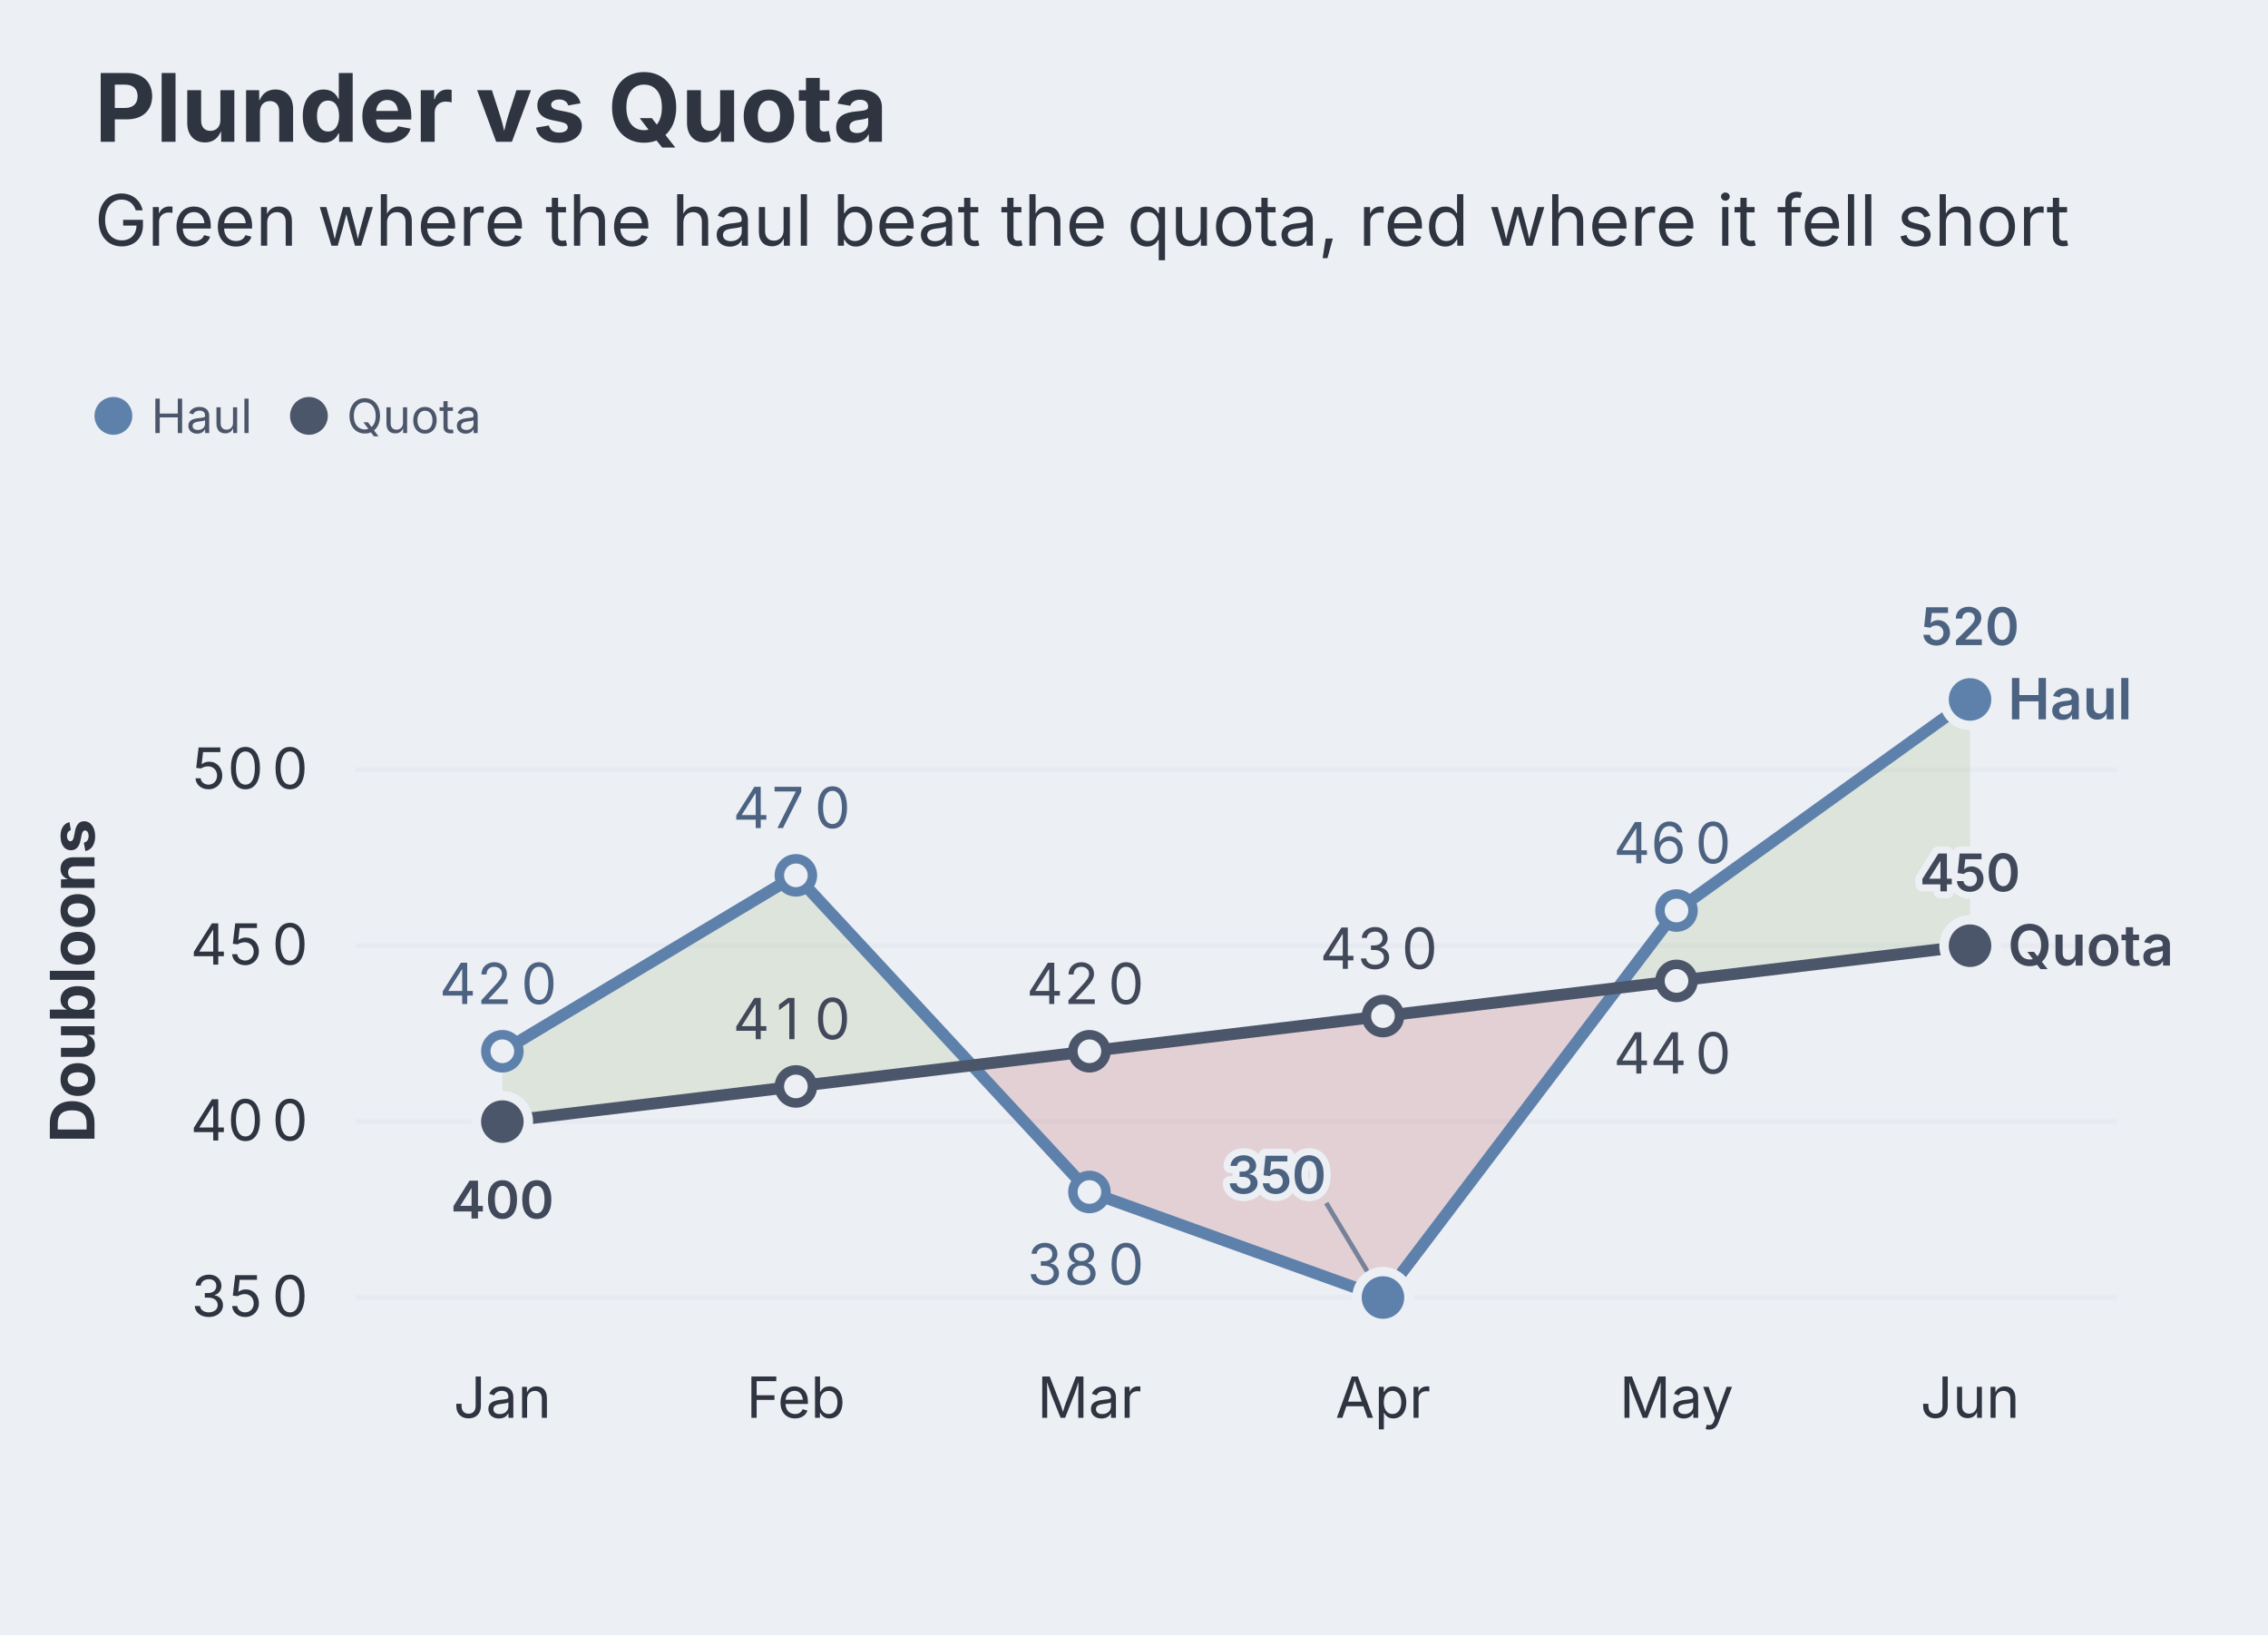
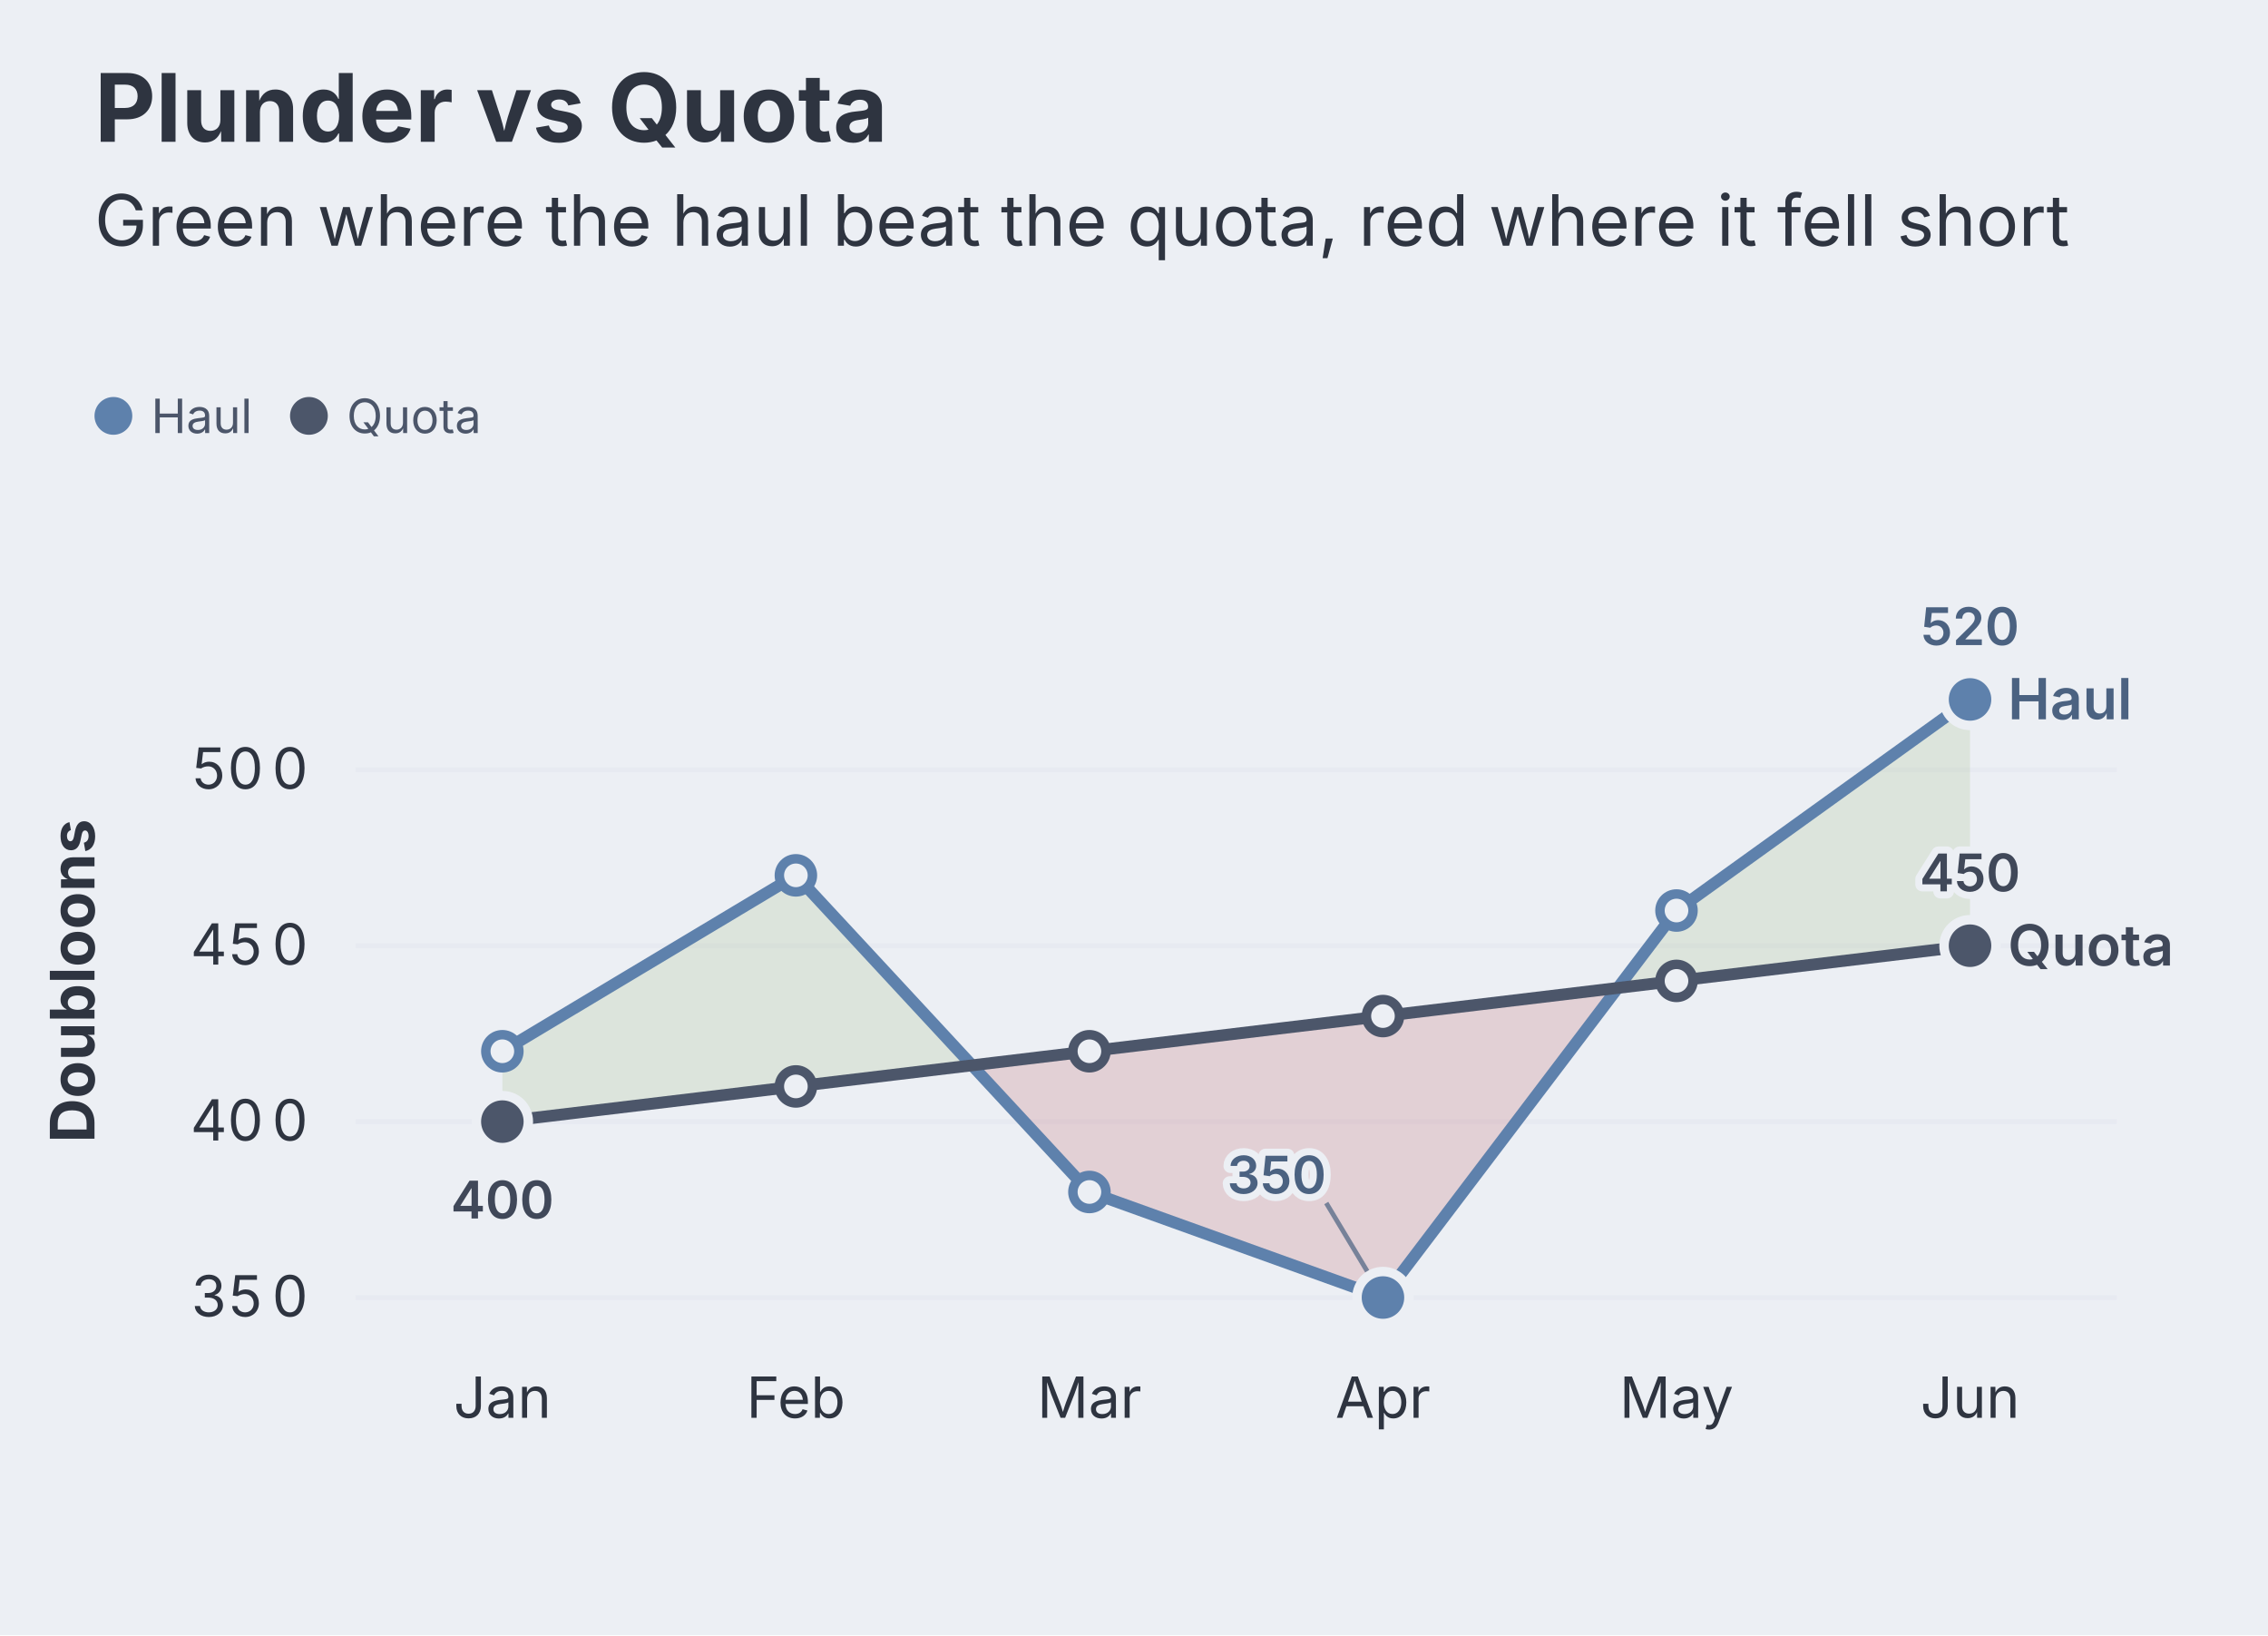
<svg xmlns="http://www.w3.org/2000/svg" aria-describedby="dgmo-desc-36e70668" role="img" aria-label="Plunder vs Quota — Line diagram" width="480" height="346" viewBox="0 0 480 346" style="background: rgb(236, 239, 244); font-family: Inter, system-ui, Avenir, Helvetica, Arial, sans-serif;">
  <style>@media (hover:hover){svg:has(g.dgmo-series:hover) g.dgmo-series:not(:hover){opacity:0.4}svg:has([data-legend-entry="haul"]:hover) g.dgmo-series:not([data-series-name="Haul"]){opacity:0.4}svg:has(g.dgmo-series[data-series-name="Haul"]:hover):has([data-legend-entry="haul"]) [data-legend-entry]:not([data-legend-entry="haul"]){opacity:0.4}svg:has([data-legend-entry="quota"]:hover) g.dgmo-series:not([data-series-name="Quota"]){opacity:0.4}svg:has(g.dgmo-series[data-series-name="Quota"]:hover):has([data-legend-entry="quota"]) [data-legend-entry]:not([data-legend-entry="quota"]){opacity:0.4}}</style>
  <rect class="dgmo-canvas-bg" x="0" y="0" width="480" height="346" fill="#eceff4" />
  <text class="chart-title" x="20" y="30" text-anchor="start" fill="#2e3440" font-size="20" font-weight="bold" style="cursor: default;" data-line-number="1">Plunder vs Quota</text>
  <g class="chart-frame-body" transform="translate(0,26)">
    <g transform="translate(0,48)">
      <g data-frame-legend="" data-dx="20" transform="translate(20,0)">
        <g class="chart-legend" data-legend-active="series" data-legend-left="0" data-legend-right="89.83000000000001">
          <g transform="translate(0,0)" data-legend-group="series">
            <g data-legend-entry="haul" data-series-name="Haul">
              <rect x="0" y="0" width="41.38" height="28" fill="transparent" />
              <circle cx="4" cy="14" r="4" fill="#5e81ac" />
              <text x="12" y="14" dominant-baseline="central" font-size="10" fill="#4c566a" font-family="Inter, system-ui, Avenir, Helvetica, Arial, sans-serif">Haul</text>
            </g>
            <g data-legend-entry="quota" data-series-name="Quota">
              <rect x="41.38" y="0" width="48.45" height="28" fill="transparent" />
              <circle cx="45.38" cy="14" r="4" fill="#4c566a" />
              <text x="53.38" y="14" dominant-baseline="central" font-size="10" fill="#4c566a" font-family="Inter, system-ui, Avenir, Helvetica, Arial, sans-serif">Quota</text>
            </g>
          </g>
        </g>
      </g>
    </g>
    <line x1="75.256" x2="448" y1="248.556" y2="248.556" stroke="#d8dee9" stroke-opacity="0.25" />
    <text class="dgmo-tick" x="53.628" y="252.556" text-anchor="middle" fill="#2e3440" font-size="12" font-family="Inter, system-ui, Avenir, Helvetica, Arial, sans-serif" pointer-events="none">
      <tspan x="45.88">3</tspan>
      <tspan x="53.63">5</tspan>
      <tspan x="61.38">0</tspan>
    </text>
    <line x1="75.256" x2="448" y1="211.333" y2="211.333" stroke="#d8dee9" stroke-opacity="0.25" />
    <text class="dgmo-tick" x="53.628" y="215.333" text-anchor="middle" fill="#2e3440" font-size="12" font-family="Inter, system-ui, Avenir, Helvetica, Arial, sans-serif" pointer-events="none">
      <tspan x="45.88">4</tspan>
      <tspan x="53.63">0</tspan>
      <tspan x="61.38">0</tspan>
    </text>
    <line x1="75.256" x2="448" y1="174.111" y2="174.111" stroke="#d8dee9" stroke-opacity="0.25" />
    <text class="dgmo-tick" x="53.628" y="178.111" text-anchor="middle" fill="#2e3440" font-size="12" font-family="Inter, system-ui, Avenir, Helvetica, Arial, sans-serif" pointer-events="none">
      <tspan x="45.88">4</tspan>
      <tspan x="53.63">5</tspan>
      <tspan x="61.38">0</tspan>
    </text>
    <line x1="75.256" x2="448" y1="136.889" y2="136.889" stroke="#d8dee9" stroke-opacity="0.25" />
    <text class="dgmo-tick" x="53.628" y="140.889" text-anchor="middle" fill="#2e3440" font-size="12" font-family="Inter, system-ui, Avenir, Helvetica, Arial, sans-serif" pointer-events="none">
      <tspan x="45.88">5</tspan>
      <tspan x="53.63">0</tspan>
      <tspan x="61.38">0</tspan>
    </text>
    <text class="dgmo-tick" fill="#2e3440" font-size="12" font-family="Inter, system-ui, Avenir, Helvetica, Arial, sans-serif" x="106.318" y="274" text-anchor="middle" pointer-events="none">Jan</text>
    <text class="dgmo-tick" fill="#2e3440" font-size="12" font-family="Inter, system-ui, Avenir, Helvetica, Arial, sans-serif" x="168.442" y="274" text-anchor="middle" pointer-events="none">Feb</text>
    <text class="dgmo-tick" fill="#2e3440" font-size="12" font-family="Inter, system-ui, Avenir, Helvetica, Arial, sans-serif" x="230.566" y="274" text-anchor="middle" pointer-events="none">Mar</text>
    <text class="dgmo-tick" fill="#2e3440" font-size="12" font-family="Inter, system-ui, Avenir, Helvetica, Arial, sans-serif" x="292.69" y="274" text-anchor="middle" pointer-events="none">Apr</text>
    <text class="dgmo-tick" fill="#2e3440" font-size="12" font-family="Inter, system-ui, Avenir, Helvetica, Arial, sans-serif" x="354.814" y="274" text-anchor="middle" pointer-events="none">May</text>
    <text class="dgmo-tick" fill="#2e3440" font-size="12" font-family="Inter, system-ui, Avenir, Helvetica, Arial, sans-serif" x="416.938" y="274" text-anchor="middle" pointer-events="none">Jun</text>
    <rect class="dgmo-plot-rect" x="75.256" y="107.111" width="372.744" height="148.889" fill="transparent" />
    <g class="dgmo-fill-between" data-line-number="7">
      <path class="dgmo-fill-between-ahead" d="M106.32,196.44L168.44,159.22L205.72,199.42L205.72,199.42L168.44,203.89L106.32,211.33ZM342.39,183.04L354.81,166.67L416.94,122L416.94,174.11L354.81,181.56L342.39,183.04Z" fill="#a3be8c" fill-opacity="0.22" stroke="none" />
      <path class="dgmo-fill-between-behind" d="M205.72,199.42L230.57,226.22L292.69,248.56L342.39,183.04L342.39,183.04L292.69,189L230.57,196.44L205.72,199.42Z" fill="#bf616a" fill-opacity="0.22" stroke="none" />
    </g>
    <g class="dgmo-series" data-series-index="0" data-series-name="Haul" data-axis="left" data-color="#5e81ac" data-line-number="5">
      <path class="dgmo-series-line" d="M106.318,196.444L168.442,159.222L230.566,226.222L292.69,248.556L354.814,166.667L416.938,122" fill="none" stroke="#5e81ac" stroke-width="2.5" stroke-linejoin="round" stroke-linecap="round" />
      <path class="dgmo-series-hit" d="M106.318,196.444L168.442,159.222L230.566,226.222L292.69,248.556L354.814,166.667L416.938,122" fill="none" stroke="transparent" stroke-width="16" stroke-linejoin="round" stroke-linecap="round" />
      <circle class="dgmo-pt" data-series-index="0" data-series-name="Haul" data-color="#5e81ac" data-x-index="0" data-x-label="Jan" data-value="420" data-line-number="9" cx="106.318" cy="196.444" r="3.5" fill="#eceff4" stroke="#5e81ac" stroke-width="2" />
      <circle class="dgmo-pt" data-series-index="0" data-series-name="Haul" data-color="#5e81ac" data-x-index="1" data-x-label="Feb" data-value="470" data-line-number="10" cx="168.442" cy="159.222" r="3.5" fill="#eceff4" stroke="#5e81ac" stroke-width="2" />
      <circle class="dgmo-pt" data-series-index="0" data-series-name="Haul" data-color="#5e81ac" data-x-index="2" data-x-label="Mar" data-value="380" data-line-number="11" cx="230.566" cy="226.222" r="3.5" fill="#eceff4" stroke="#5e81ac" stroke-width="2" />
      <circle class="dgmo-pt" data-series-index="0" data-series-name="Haul" data-color="#5e81ac" data-x-index="3" data-x-label="Apr" data-value="350" data-line-number="12" cx="292.69" cy="248.556" r="3.5" fill="#eceff4" stroke="#5e81ac" stroke-width="2" />
      <circle class="dgmo-pt" data-series-index="0" data-series-name="Haul" data-color="#5e81ac" data-x-index="4" data-x-label="May" data-value="460" data-line-number="13" cx="354.814" cy="166.667" r="3.5" fill="#eceff4" stroke="#5e81ac" stroke-width="2" />
      <circle class="dgmo-pt" data-series-index="0" data-series-name="Haul" data-color="#5e81ac" data-x-index="5" data-x-label="Jun" data-value="520" data-line-number="14" cx="416.938" cy="122" r="3.5" fill="#eceff4" stroke="#5e81ac" stroke-width="2" />
    </g>
    <g class="dgmo-series" data-series-index="1" data-series-name="Quota" data-axis="left" data-color="#4c566a" data-line-number="6">
      <path class="dgmo-series-line" d="M106.318,211.333L168.442,203.889L230.566,196.444L292.69,189L354.814,181.556L416.938,174.111" fill="none" stroke="#4c566a" stroke-width="2.5" stroke-linejoin="round" stroke-linecap="round" />
      <path class="dgmo-series-hit" d="M106.318,211.333L168.442,203.889L230.566,196.444L292.69,189L354.814,181.556L416.938,174.111" fill="none" stroke="transparent" stroke-width="16" stroke-linejoin="round" stroke-linecap="round" />
      <circle class="dgmo-pt" data-series-index="1" data-series-name="Quota" data-color="#4c566a" data-x-index="0" data-x-label="Jan" data-value="400" data-line-number="9" cx="106.318" cy="211.333" r="3.5" fill="#eceff4" stroke="#4c566a" stroke-width="2" />
      <circle class="dgmo-pt" data-series-index="1" data-series-name="Quota" data-color="#4c566a" data-x-index="1" data-x-label="Feb" data-value="410" data-line-number="10" cx="168.442" cy="203.889" r="3.5" fill="#eceff4" stroke="#4c566a" stroke-width="2" />
      <circle class="dgmo-pt" data-series-index="1" data-series-name="Quota" data-color="#4c566a" data-x-index="2" data-x-label="Mar" data-value="420" data-line-number="11" cx="230.566" cy="196.444" r="3.5" fill="#eceff4" stroke="#4c566a" stroke-width="2" />
      <circle class="dgmo-pt" data-series-index="1" data-series-name="Quota" data-color="#4c566a" data-x-index="3" data-x-label="Apr" data-value="430" data-line-number="12" cx="292.69" cy="189" r="3.5" fill="#eceff4" stroke="#4c566a" stroke-width="2" />
      <circle class="dgmo-pt" data-series-index="1" data-series-name="Quota" data-color="#4c566a" data-x-index="4" data-x-label="May" data-value="440" data-line-number="13" cx="354.814" cy="181.556" r="3.5" fill="#eceff4" stroke="#4c566a" stroke-width="2" />
      <circle class="dgmo-pt" data-series-index="1" data-series-name="Quota" data-color="#4c566a" data-x-index="5" data-x-label="Jun" data-value="450" data-line-number="14" cx="416.938" cy="174.111" r="3.5" fill="#eceff4" stroke="#4c566a" stroke-width="2" />
    </g>
    <text class="dgmo-series-end-label" data-series-name="Haul" x="424.938" y="126.2" text-anchor="start" fill="#4b6281" font-size="12" font-weight="600" font-family="Inter, system-ui, Avenir, Helvetica, Arial, sans-serif" pointer-events="none">Haul</text>
    <text class="dgmo-series-end-label" data-series-name="Quota" x="424.938" y="178.311" text-anchor="start" fill="#404859" font-size="12" font-weight="600" font-family="Inter, system-ui, Avenir, Helvetica, Arial, sans-serif" pointer-events="none">Quota</text>
    <g class="dgmo-overlay dgmo-overlay-extremes" data-line-number="12">
      <circle class="dgmo-extreme-low" cx="292.69" cy="248.556" r="5.5" fill="#5e81ac" stroke="#eceff4" stroke-width="2" />
    </g>
    <g class="dgmo-overlay dgmo-overlay-extremes" data-line-number="14">
      <circle class="dgmo-extreme-high" cx="416.938" cy="122" r="5.5" fill="#5e81ac" stroke="#eceff4" stroke-width="2" />
    </g>
    <g class="dgmo-overlay dgmo-overlay-extremes" data-line-number="9">
      <circle class="dgmo-extreme-low" cx="106.318" cy="211.333" r="5.5" fill="#4c566a" stroke="#eceff4" stroke-width="2" />
    </g>
    <g class="dgmo-overlay dgmo-overlay-extremes" data-line-number="14">
      <circle class="dgmo-extreme-high" cx="416.938" cy="174.111" r="5.5" fill="#4c566a" stroke="#eceff4" stroke-width="2" />
    </g>
    <line class="dgmo-overlay-leader" data-line-number="12" x1="289.346" y1="242.982" x2="280.69" y2="228.556" stroke="#4b6281" stroke-width="1" stroke-opacity="0.7" />
    <text class="dgmo-overlay-label dgmo-overlay-extremes-label" data-line-number="12" x="280.69" y="226.556" text-anchor="end" fill="#4b6281" font-size="11" font-weight="600" font-family="Inter, system-ui, Avenir, Helvetica, Arial, sans-serif" stroke="#eceff4" stroke-width="3" stroke-linejoin="round" paint-order="stroke" pointer-events="none">350</text>
    <text class="dgmo-overlay-label dgmo-overlay-extremes-label" data-line-number="14" x="416.938" y="110.5" text-anchor="middle" fill="#4b6281" font-size="11" font-weight="600" font-family="Inter, system-ui, Avenir, Helvetica, Arial, sans-serif" stroke="#eceff4" stroke-width="3" stroke-linejoin="round" paint-order="stroke" pointer-events="none">520</text>
    <text class="dgmo-overlay-label dgmo-overlay-extremes-label" data-line-number="9" x="106.318" y="231.833" text-anchor="middle" fill="#404859" font-size="11" font-weight="600" font-family="Inter, system-ui, Avenir, Helvetica, Arial, sans-serif" stroke="#eceff4" stroke-width="3" stroke-linejoin="round" paint-order="stroke" pointer-events="none">400</text>
    <text class="dgmo-overlay-label dgmo-overlay-extremes-label" data-line-number="14" x="416.938" y="162.611" text-anchor="middle" fill="#404859" font-size="11" font-weight="600" font-family="Inter, system-ui, Avenir, Helvetica, Arial, sans-serif" stroke="#eceff4" stroke-width="3" stroke-linejoin="round" paint-order="stroke" pointer-events="none">450</text>
-     <text x="106.318" y="186.444" text-anchor="middle" fill="#4b6281" font-size="12" font-family="Inter, system-ui, Avenir, Helvetica, Arial, sans-serif" pointer-events="none">
-       <tspan x="98.57">4</tspan>
-       <tspan x="106.32">2</tspan>
-       <tspan x="114.07">0</tspan>
-     </text>
-     <text x="168.442" y="149.222" text-anchor="middle" fill="#4b6281" font-size="12" font-family="Inter, system-ui, Avenir, Helvetica, Arial, sans-serif" pointer-events="none">
-       <tspan x="160.69">4</tspan>
-       <tspan x="168.44">7</tspan>
-       <tspan x="176.19">0</tspan>
-     </text>
-     <text x="230.566" y="245.822" text-anchor="middle" fill="#4b6281" font-size="12" font-family="Inter, system-ui, Avenir, Helvetica, Arial, sans-serif" pointer-events="none">
-       <tspan x="222.81">3</tspan>
-       <tspan x="230.57">8</tspan>
-       <tspan x="238.32">0</tspan>
-     </text>
-     <text x="354.814" y="156.667" text-anchor="middle" fill="#4b6281" font-size="12" font-family="Inter, system-ui, Avenir, Helvetica, Arial, sans-serif" pointer-events="none">
-       <tspan x="347.06">4</tspan>
-       <tspan x="354.81">6</tspan>
-       <tspan x="362.57">0</tspan>
-     </text>
-     <text x="168.442" y="193.889" text-anchor="middle" fill="#404859" font-size="12" font-family="Inter, system-ui, Avenir, Helvetica, Arial, sans-serif" pointer-events="none">
-       <tspan x="160.69">4</tspan>
-       <tspan x="168.44">1</tspan>
-       <tspan x="176.19">0</tspan>
-     </text>
-     <text x="230.566" y="186.444" text-anchor="middle" fill="#404859" font-size="12" font-family="Inter, system-ui, Avenir, Helvetica, Arial, sans-serif" pointer-events="none">
-       <tspan x="222.81">4</tspan>
-       <tspan x="230.57">2</tspan>
-       <tspan x="238.32">0</tspan>
-     </text>
-     <text x="292.69" y="179" text-anchor="middle" fill="#404859" font-size="12" font-family="Inter, system-ui, Avenir, Helvetica, Arial, sans-serif" pointer-events="none">
-       <tspan x="284.94">4</tspan>
-       <tspan x="292.69">3</tspan>
-       <tspan x="300.44">0</tspan>
-     </text>
-     <text x="354.814" y="201.156" text-anchor="middle" fill="#404859" font-size="12" font-family="Inter, system-ui, Avenir, Helvetica, Arial, sans-serif" pointer-events="none">
-       <tspan x="347.06">4</tspan>
-       <tspan x="354.81">4</tspan>
-       <tspan x="362.57">0</tspan>
-     </text>
    <text transform="translate(20,181.5556) rotate(-90)" text-anchor="middle" fill="#2e3440" font-size="13" font-family="Inter, system-ui, Avenir, Helvetica, Arial, sans-serif" font-weight="bold" pointer-events="none">Doubloons</text>
  </g>
  <text class="chart-subtitle" x="20" y="52" text-anchor="start" fill="#2e3440" font-size="15" font-family="Inter, system-ui, Avenir, Helvetica, Arial, sans-serif" data-line-number="2">Green where the haul beat the quota, red where it fell short</text>
</svg>
